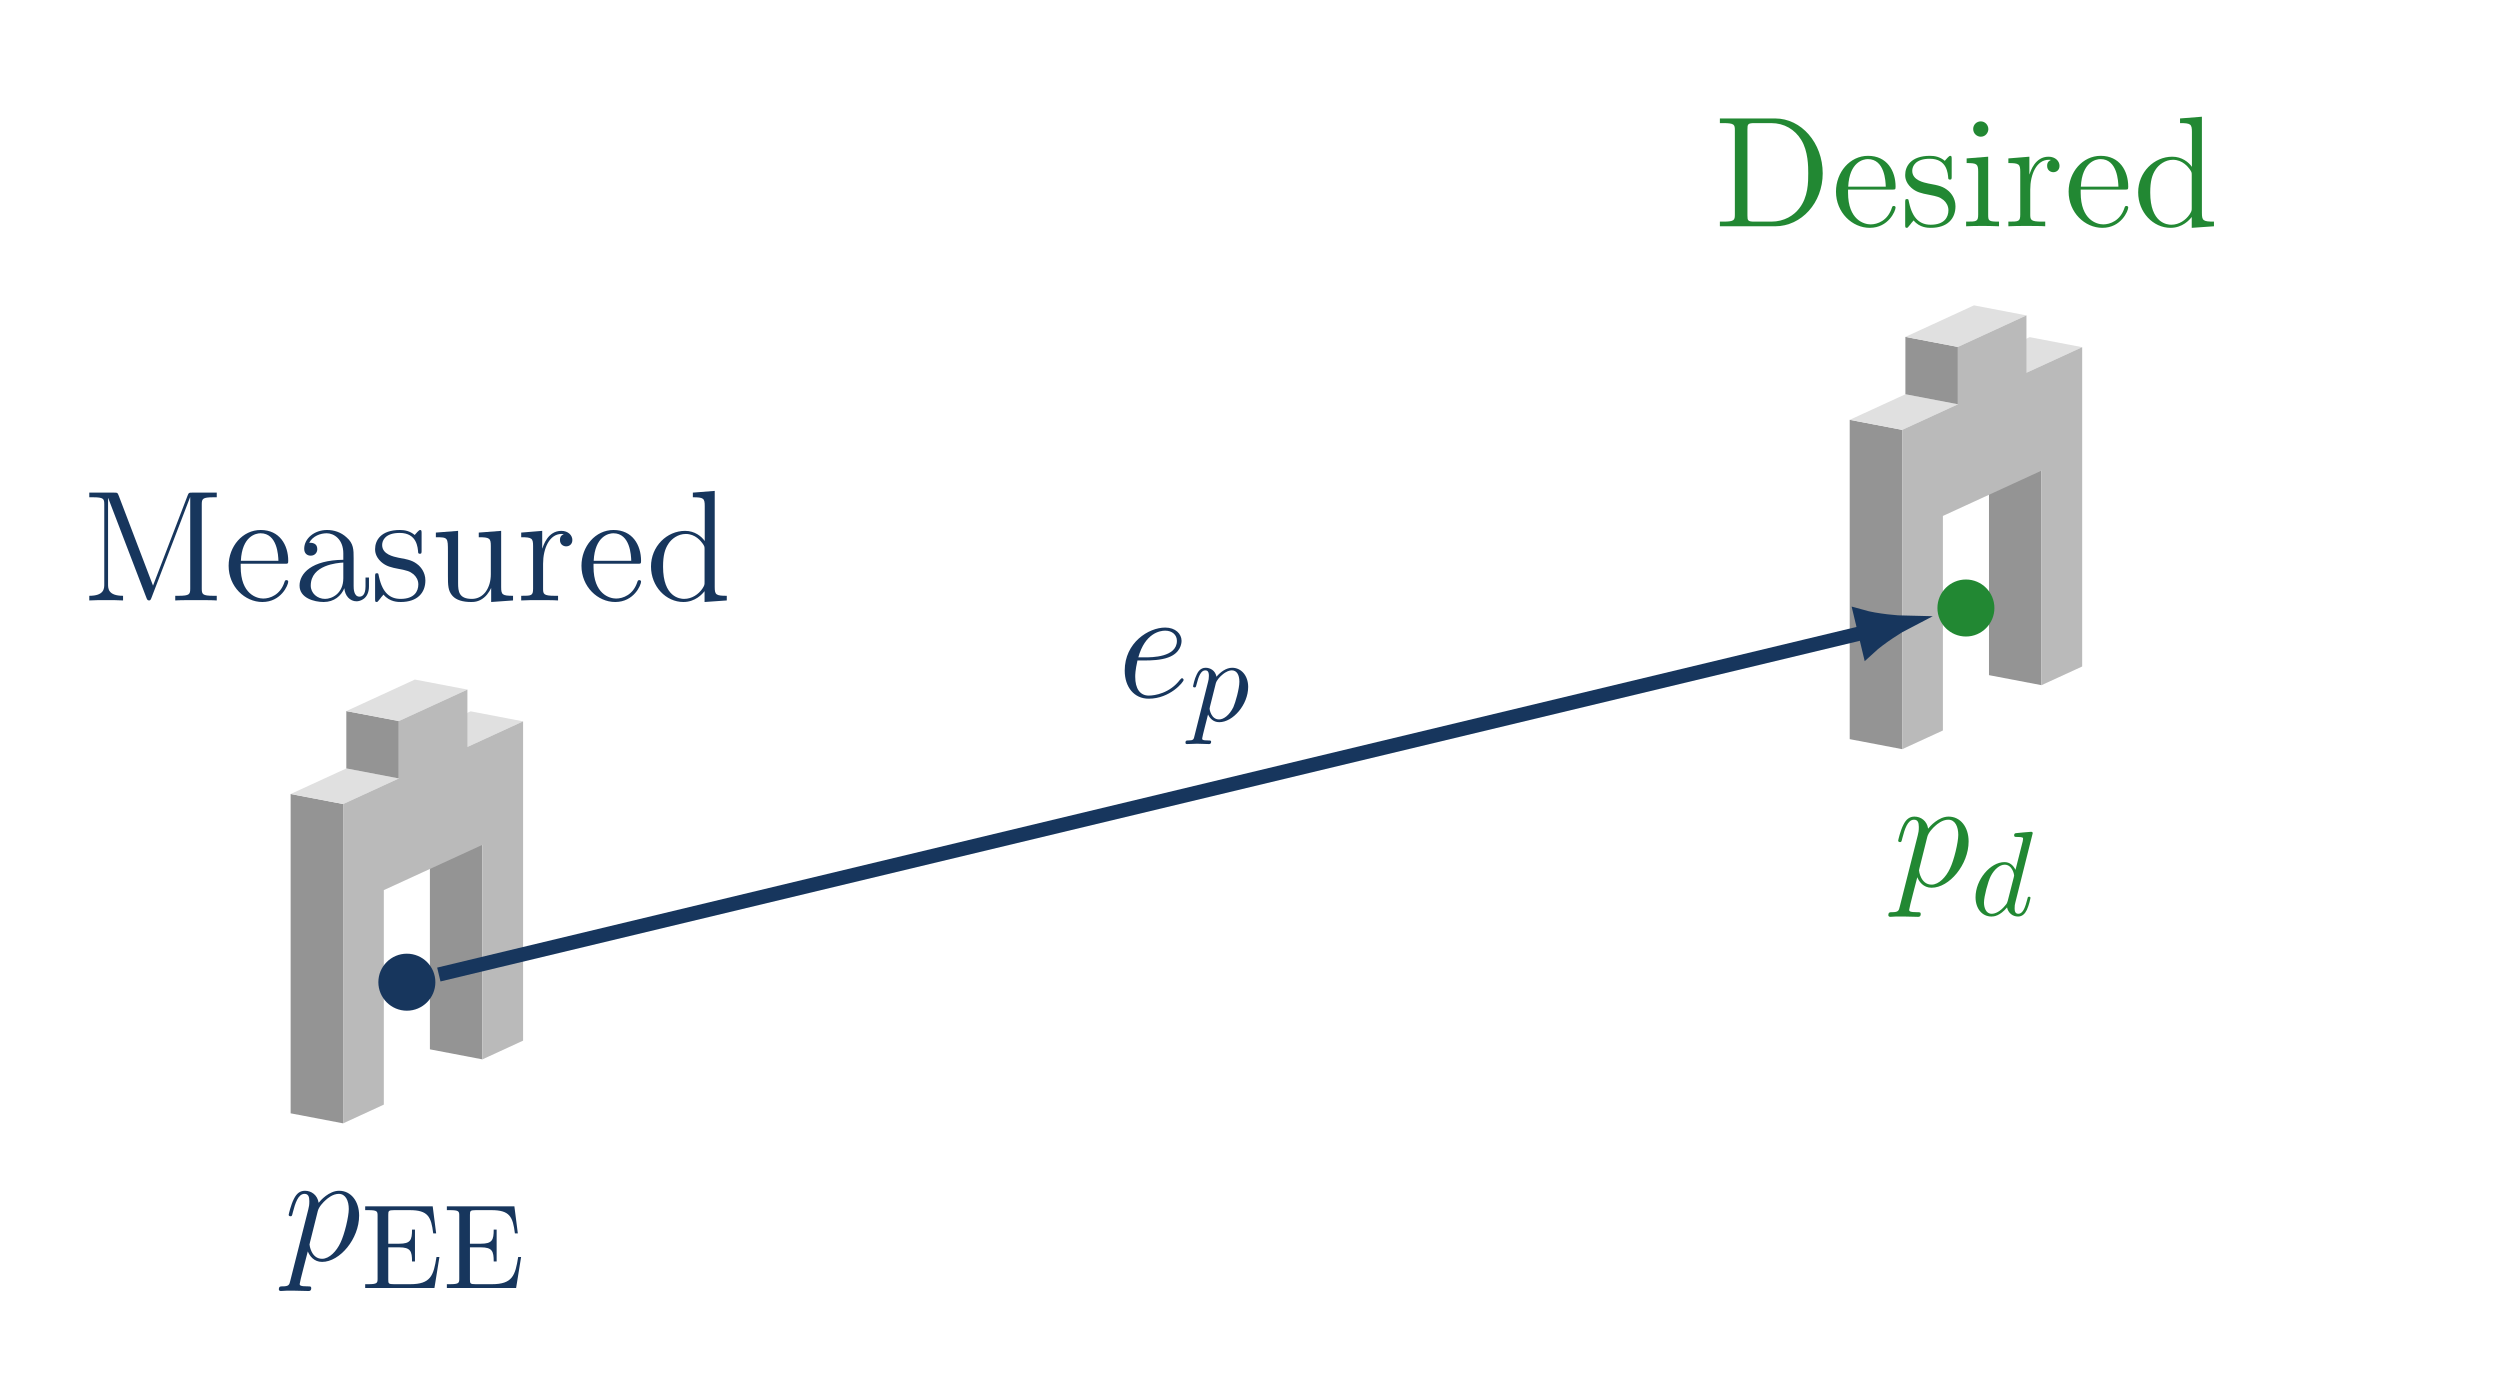
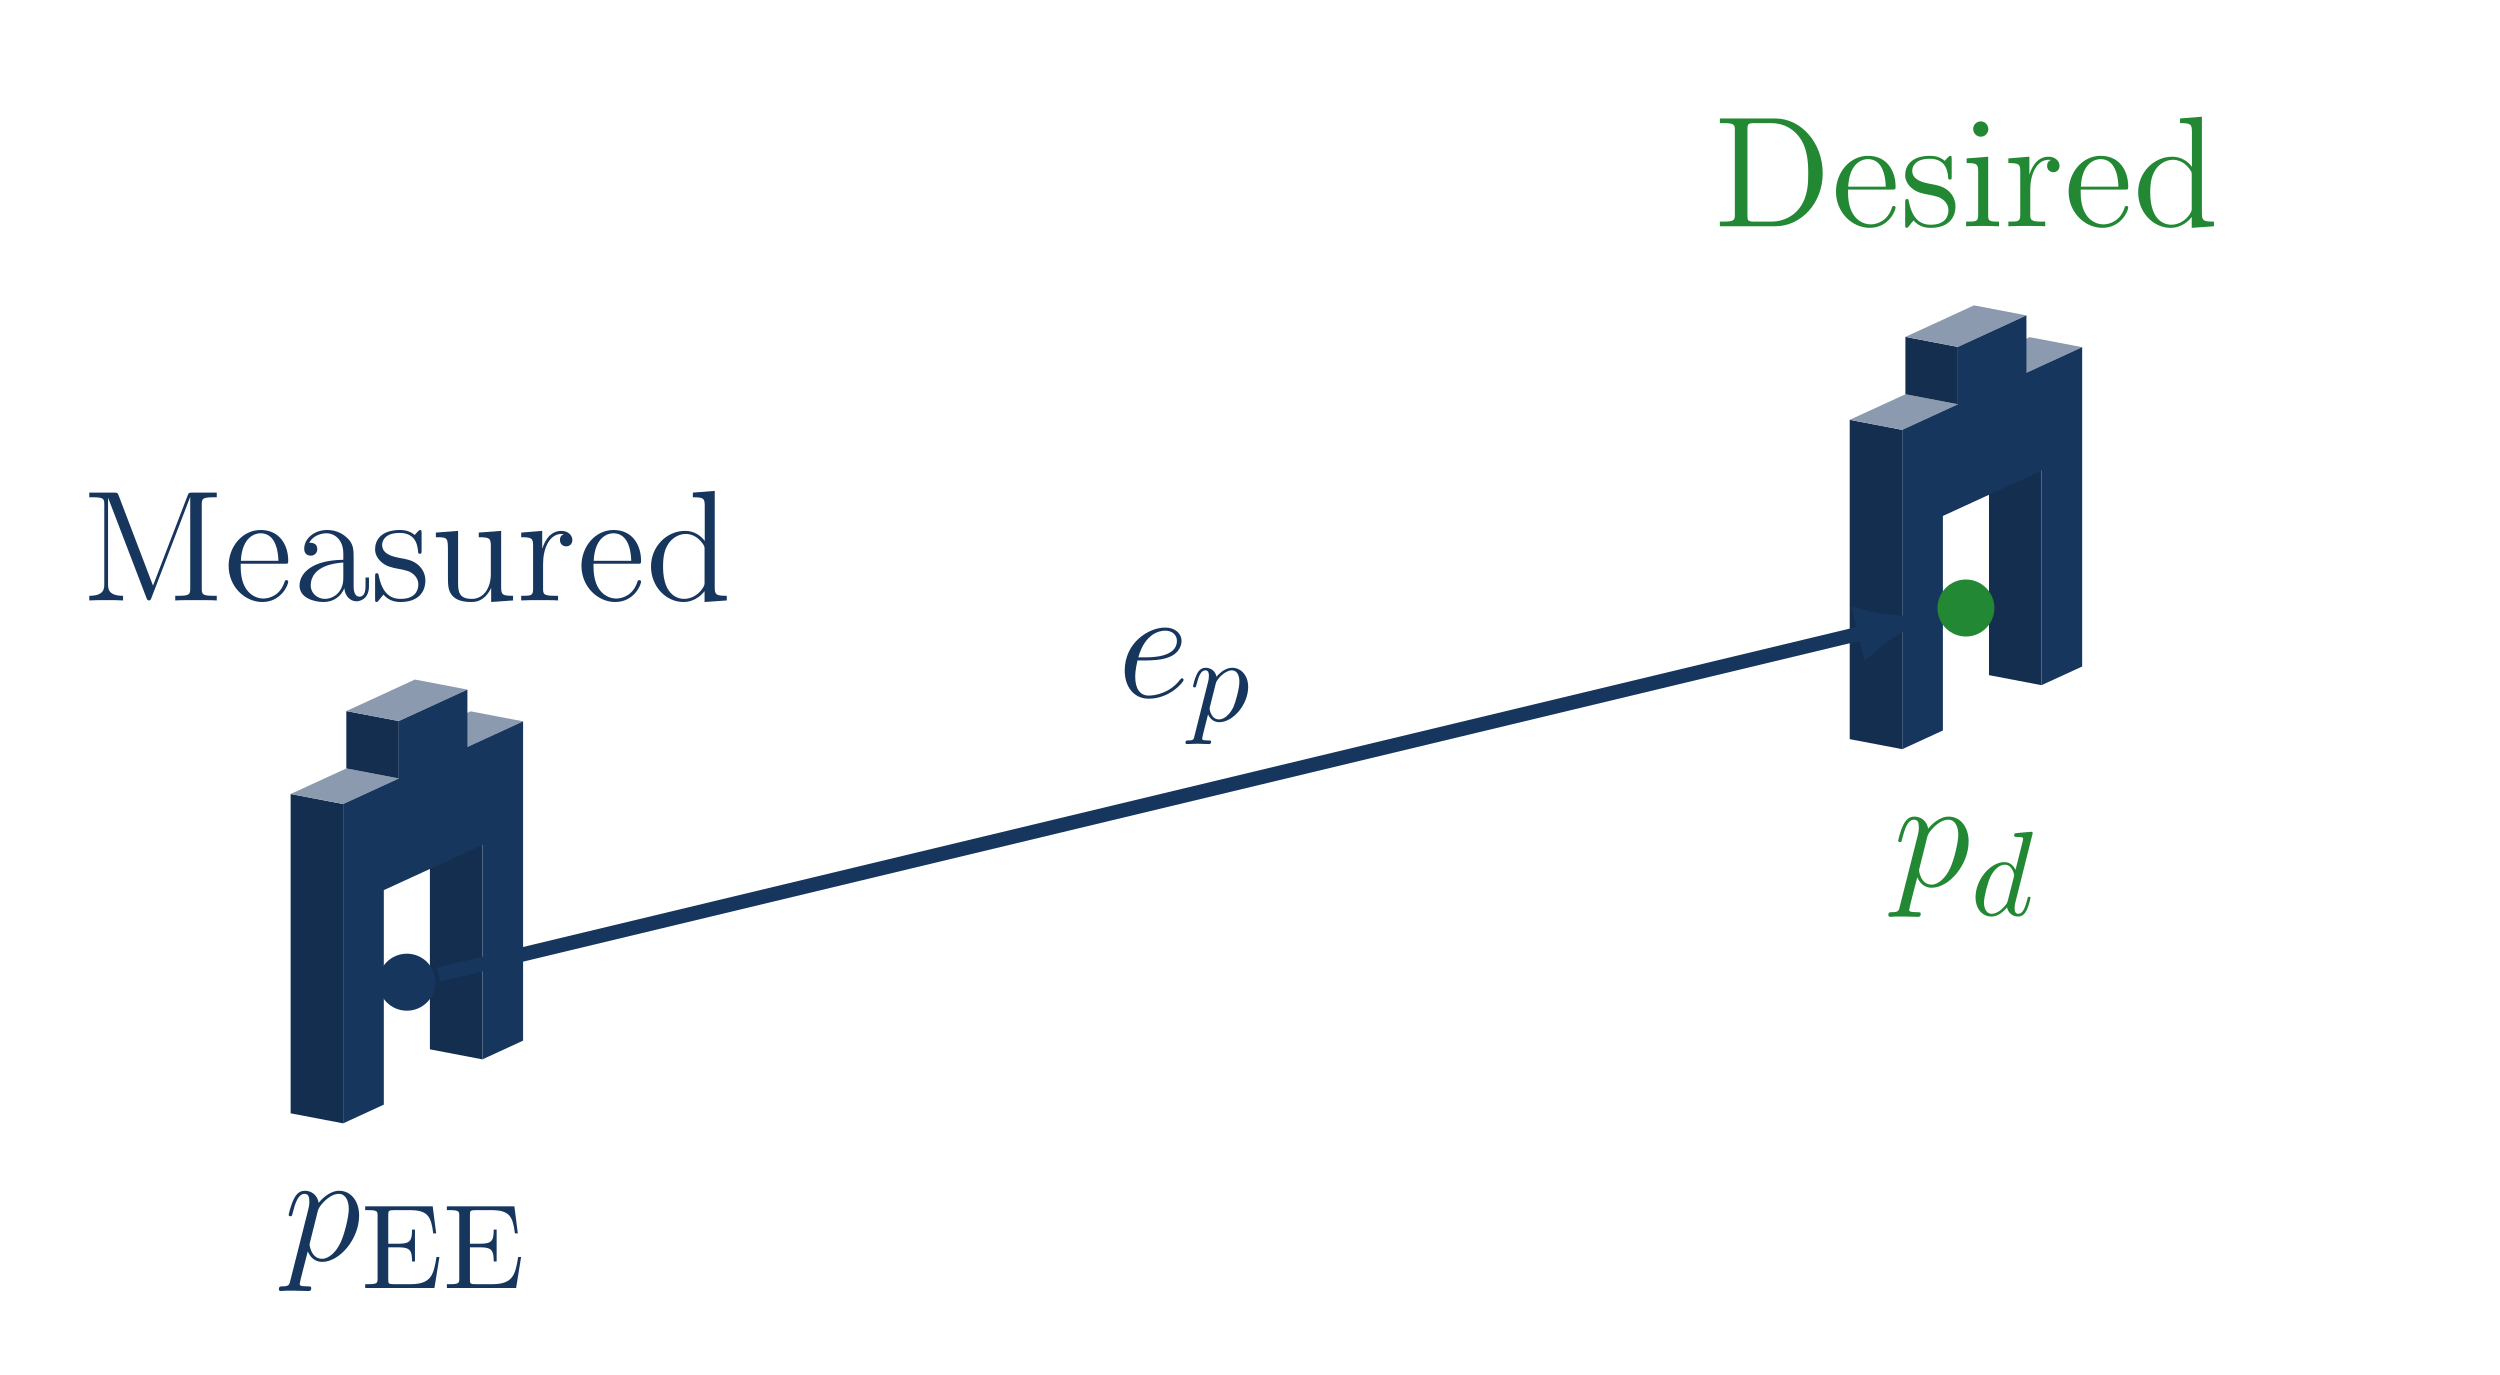
<svg xmlns="http://www.w3.org/2000/svg" xmlns:xlink="http://www.w3.org/1999/xlink" width="226.772" height="124.724" viewBox="0 0 226.772 124.724">
  <defs>
    <g>
      <g id="glyph-0-0">
        <path d="M 2.562 -3.328 C 2.953 -3.328 3.922 -3.344 4.609 -3.609 C 5.703 -4.016 5.797 -4.859 5.797 -5.109 C 5.797 -5.734 5.25 -6.312 4.312 -6.312 C 2.812 -6.312 0.641 -4.953 0.641 -2.406 C 0.641 -0.906 1.5 0.141 2.812 0.141 C 4.75 0.141 5.984 -1.375 5.984 -1.562 C 5.984 -1.641 5.891 -1.719 5.844 -1.719 C 5.797 -1.719 5.781 -1.703 5.656 -1.578 C 4.734 -0.359 3.375 -0.141 2.828 -0.141 C 2.016 -0.141 1.594 -0.781 1.594 -1.844 C 1.594 -2.047 1.594 -2.406 1.797 -3.328 Z M 1.875 -3.609 C 2.484 -5.812 3.844 -6.031 4.312 -6.031 C 4.938 -6.031 5.375 -5.656 5.375 -5.109 C 5.375 -3.609 3.078 -3.609 2.469 -3.609 Z M 1.875 -3.609 " />
      </g>
      <g id="glyph-0-1">
        <path d="M 0.609 1.812 C 0.516 2.25 0.453 2.359 -0.125 2.359 C -0.297 2.359 -0.438 2.359 -0.438 2.641 C -0.438 2.656 -0.422 2.781 -0.266 2.781 C -0.078 2.781 0.109 2.75 0.297 2.75 L 0.922 2.75 C 1.219 2.75 1.953 2.781 2.25 2.781 C 2.328 2.781 2.5 2.781 2.5 2.516 C 2.5 2.359 2.406 2.359 2.156 2.359 C 1.5 2.359 1.453 2.266 1.453 2.141 C 1.453 1.969 2.109 -0.484 2.188 -0.812 C 2.344 -0.422 2.734 0.141 3.484 0.141 C 5.094 0.141 6.844 -1.953 6.844 -4.062 C 6.844 -5.375 6.094 -6.312 5.031 -6.312 C 4.109 -6.312 3.328 -5.422 3.172 -5.219 C 3.062 -5.938 2.5 -6.312 1.938 -6.312 C 1.516 -6.312 1.188 -6.109 0.922 -5.562 C 0.656 -5.047 0.453 -4.172 0.453 -4.125 C 0.453 -4.062 0.516 -4 0.609 -4 C 0.734 -4 0.75 -4 0.828 -4.344 C 1.047 -5.188 1.312 -6.031 1.891 -6.031 C 2.219 -6.031 2.328 -5.797 2.328 -5.375 C 2.328 -5.031 2.297 -4.875 2.234 -4.625 Z M 3.094 -4.469 C 3.188 -4.859 3.594 -5.281 3.828 -5.484 C 3.984 -5.625 4.453 -6.031 5 -6.031 C 5.625 -6.031 5.906 -5.391 5.906 -4.656 C 5.906 -3.969 5.516 -2.344 5.156 -1.609 C 4.797 -0.828 4.141 -0.141 3.484 -0.141 C 2.5 -0.141 2.344 -1.375 2.344 -1.438 C 2.344 -1.469 2.375 -1.594 2.391 -1.656 Z M 3.094 -4.469 " />
      </g>
      <g id="glyph-1-0">
        <path d="M 0.484 1.328 C 0.406 1.703 0.375 1.781 -0.094 1.781 C -0.234 1.781 -0.344 1.781 -0.344 1.984 C -0.344 2.062 -0.297 2.109 -0.203 2.109 C 0.094 2.109 0.406 2.078 0.703 2.078 C 1.062 2.078 1.438 2.109 1.781 2.109 C 1.844 2.109 1.984 2.109 1.984 1.891 C 1.984 1.781 1.875 1.781 1.719 1.781 C 1.172 1.781 1.172 1.703 1.172 1.594 C 1.172 1.469 1.641 -0.312 1.703 -0.578 C 1.844 -0.266 2.156 0.125 2.719 0.125 C 3.969 0.125 5.344 -1.469 5.344 -3.078 C 5.344 -4.094 4.719 -4.812 3.891 -4.812 C 3.344 -4.812 2.828 -4.422 2.469 -4 C 2.359 -4.578 1.891 -4.812 1.484 -4.812 C 0.984 -4.812 0.766 -4.391 0.672 -4.188 C 0.484 -3.828 0.344 -3.172 0.344 -3.141 C 0.344 -3.031 0.453 -3.031 0.469 -3.031 C 0.578 -3.031 0.594 -3.031 0.656 -3.281 C 0.844 -4.047 1.062 -4.578 1.453 -4.578 C 1.641 -4.578 1.781 -4.484 1.781 -4.078 C 1.781 -3.828 1.75 -3.703 1.703 -3.516 Z M 2.406 -3.391 C 2.484 -3.688 2.781 -4 2.969 -4.156 C 3.359 -4.5 3.672 -4.578 3.859 -4.578 C 4.297 -4.578 4.547 -4.188 4.547 -3.547 C 4.547 -2.906 4.188 -1.656 4 -1.234 C 3.625 -0.484 3.109 -0.125 2.703 -0.125 C 1.984 -0.125 1.844 -1.031 1.844 -1.094 C 1.844 -1.109 1.844 -1.125 1.875 -1.266 Z M 2.406 -3.391 " />
      </g>
      <g id="glyph-1-1">
        <path d="M 5.625 -7.438 C 5.625 -7.453 5.625 -7.562 5.484 -7.562 C 5.312 -7.562 4.281 -7.453 4.094 -7.438 C 4 -7.422 3.938 -7.375 3.938 -7.234 C 3.938 -7.094 4.047 -7.094 4.203 -7.094 C 4.734 -7.094 4.75 -7.031 4.75 -6.922 L 4.719 -6.703 L 4.062 -4.109 C 3.859 -4.516 3.547 -4.812 3.062 -4.812 C 1.781 -4.812 0.438 -3.219 0.438 -1.625 C 0.438 -0.594 1.031 0.125 1.891 0.125 C 2.109 0.125 2.641 0.078 3.297 -0.703 C 3.391 -0.234 3.766 0.125 4.297 0.125 C 4.672 0.125 4.922 -0.125 5.094 -0.484 C 5.281 -0.875 5.422 -1.531 5.422 -1.562 C 5.422 -1.672 5.328 -1.672 5.297 -1.672 C 5.188 -1.672 5.172 -1.625 5.141 -1.469 C 4.953 -0.766 4.766 -0.125 4.312 -0.125 C 4.016 -0.125 3.984 -0.406 3.984 -0.625 C 3.984 -0.875 4 -0.953 4.047 -1.141 Z M 3.359 -1.297 C 3.297 -1.094 3.297 -1.078 3.141 -0.891 C 2.656 -0.297 2.203 -0.125 1.906 -0.125 C 1.359 -0.125 1.203 -0.719 1.203 -1.141 C 1.203 -1.688 1.562 -3.031 1.812 -3.531 C 2.141 -4.172 2.641 -4.578 3.078 -4.578 C 3.781 -4.578 3.938 -3.688 3.938 -3.609 C 3.938 -3.547 3.906 -3.484 3.906 -3.438 Z M 3.359 -1.297 " />
      </g>
      <g id="glyph-2-0">
        <path d="M 1.484 -0.844 C 1.484 -0.453 1.453 -0.344 0.625 -0.344 L 0.359 -0.344 L 0.359 0 L 6.641 0 L 7.094 -2.812 L 6.828 -2.812 C 6.562 -1.125 6.312 -0.344 4.438 -0.344 L 2.984 -0.344 C 2.469 -0.344 2.453 -0.406 2.453 -0.766 L 2.453 -3.688 L 3.438 -3.688 C 4.484 -3.688 4.609 -3.328 4.609 -2.406 L 4.875 -2.406 L 4.875 -5.297 L 4.609 -5.297 C 4.609 -4.359 4.484 -4.016 3.438 -4.016 L 2.453 -4.016 L 2.453 -6.625 C 2.453 -6.984 2.469 -7.062 2.984 -7.062 L 4.391 -7.062 C 6.062 -7.062 6.344 -6.469 6.531 -4.953 L 6.797 -4.953 L 6.484 -7.406 L 0.359 -7.406 L 0.359 -7.062 L 0.625 -7.062 C 1.453 -7.062 1.484 -6.953 1.484 -6.562 Z M 1.484 -0.844 " />
      </g>
      <g id="glyph-3-0">
        <path d="M 3.297 -9.5 C 3.188 -9.781 3.172 -9.781 2.844 -9.781 L 0.625 -9.781 L 0.625 -9.359 L 0.922 -9.359 C 1.953 -9.359 1.984 -9.219 1.984 -8.688 L 1.984 -1.469 C 1.984 -1.094 1.984 -0.422 0.625 -0.422 L 0.625 0 C 1 -0.031 1.766 -0.031 2.156 -0.031 C 2.562 -0.031 3.328 -0.031 3.688 0 L 3.688 -0.422 C 2.328 -0.422 2.328 -1.094 2.328 -1.469 L 2.328 -9.281 L 2.344 -9.281 L 5.797 -0.266 C 5.859 -0.109 5.891 0 6.047 0 C 6.172 0 6.203 -0.078 6.281 -0.281 L 9.766 -9.359 L 9.781 -9.359 L 9.781 -1.094 C 9.781 -0.562 9.734 -0.422 8.703 -0.422 L 8.422 -0.422 L 8.422 0 C 8.75 -0.031 9.891 -0.031 10.312 -0.031 C 10.719 -0.031 11.859 -0.031 12.188 0 L 12.188 -0.422 L 11.906 -0.422 C 10.875 -0.422 10.828 -0.562 10.828 -1.094 L 10.828 -8.688 C 10.828 -9.219 10.875 -9.359 11.906 -9.359 L 12.188 -9.359 L 12.188 -9.781 L 9.969 -9.781 C 9.656 -9.781 9.641 -9.766 9.531 -9.484 L 6.406 -1.344 Z M 3.297 -9.5 " />
      </g>
      <g id="glyph-3-1">
        <path d="M 5.484 -3.328 C 5.797 -3.328 5.828 -3.328 5.828 -3.594 C 5.828 -5.031 5.047 -6.391 3.328 -6.391 C 1.688 -6.391 0.422 -4.906 0.422 -3.141 C 0.422 -1.25 1.891 0.141 3.484 0.141 C 5.188 0.141 5.828 -1.406 5.828 -1.703 C 5.828 -1.797 5.75 -1.844 5.672 -1.844 C 5.547 -1.844 5.531 -1.781 5.5 -1.703 C 5.125 -0.5 4.172 -0.172 3.562 -0.172 C 2.969 -0.172 1.516 -0.578 1.516 -3.047 L 1.516 -3.328 Z M 1.531 -3.594 C 1.641 -5.844 2.906 -6.094 3.312 -6.094 C 4.844 -6.094 4.922 -4.078 4.938 -3.594 Z M 1.531 -3.594 " />
      </g>
      <g id="glyph-3-2">
        <path d="M 5.531 -3.828 C 5.531 -4.594 5.531 -5.172 4.891 -5.719 C 4.391 -6.188 3.75 -6.391 3.125 -6.391 C 1.953 -6.391 1.047 -5.609 1.047 -4.688 C 1.047 -4.266 1.312 -4.062 1.641 -4.062 C 1.984 -4.062 2.234 -4.312 2.234 -4.656 C 2.234 -5.234 1.719 -5.234 1.5 -5.234 C 1.828 -5.844 2.516 -6.094 3.094 -6.094 C 3.75 -6.094 4.594 -5.547 4.594 -4.266 L 4.594 -3.688 C 1.719 -3.656 0.625 -2.453 0.625 -1.344 C 0.625 -0.219 1.953 0.141 2.812 0.141 C 3.766 0.141 4.406 -0.422 4.688 -1.109 C 4.734 -0.438 5.188 0.078 5.797 0.078 C 6.094 0.078 6.922 -0.125 6.922 -1.281 L 6.922 -2.078 L 6.609 -2.078 L 6.609 -1.281 C 6.609 -0.453 6.266 -0.344 6.062 -0.344 C 5.531 -0.344 5.531 -1.109 5.531 -1.312 Z M 4.594 -2.016 C 4.594 -0.609 3.547 -0.141 2.938 -0.141 C 2.234 -0.141 1.641 -0.656 1.641 -1.344 C 1.641 -3.234 4.078 -3.406 4.594 -3.438 Z M 4.594 -2.016 " />
      </g>
      <g id="glyph-3-3">
        <path d="M 4.688 -6.047 C 4.688 -6.312 4.688 -6.391 4.547 -6.391 C 4.438 -6.391 4.172 -6.062 4.062 -5.938 C 3.625 -6.297 3.172 -6.391 2.719 -6.391 C 0.984 -6.391 0.469 -5.438 0.469 -4.656 C 0.469 -4.5 0.469 -4 1.016 -3.5 C 1.469 -3.094 1.953 -2.984 2.625 -2.859 C 3.406 -2.703 3.594 -2.656 3.953 -2.375 C 4.203 -2.156 4.391 -1.844 4.391 -1.453 C 4.391 -0.828 4.031 -0.141 2.781 -0.141 C 1.828 -0.141 1.141 -0.688 0.828 -2.125 C 0.766 -2.375 0.766 -2.391 0.766 -2.406 C 0.734 -2.469 0.672 -2.469 0.625 -2.469 C 0.469 -2.469 0.469 -2.391 0.469 -2.125 L 0.469 -0.188 C 0.469 0.078 0.469 0.141 0.609 0.141 C 0.688 0.141 0.703 0.125 0.938 -0.172 C 1.016 -0.266 1.016 -0.297 1.234 -0.531 C 1.781 0.141 2.547 0.141 2.797 0.141 C 4.297 0.141 5.031 -0.688 5.031 -1.812 C 5.031 -2.594 4.562 -3.047 4.438 -3.172 C 3.922 -3.625 3.531 -3.703 2.594 -3.875 C 2.156 -3.969 1.109 -4.172 1.109 -5.031 C 1.109 -5.469 1.422 -6.125 2.703 -6.125 C 4.266 -6.125 4.344 -4.797 4.375 -4.344 C 4.391 -4.234 4.5 -4.234 4.531 -4.234 C 4.688 -4.234 4.688 -4.312 4.688 -4.562 Z M 4.688 -6.047 " />
      </g>
      <g id="glyph-3-4">
        <path d="M 4.344 -6.156 L 4.344 -5.734 C 5.328 -5.734 5.438 -5.641 5.438 -4.938 L 5.438 -2.375 C 5.438 -1.156 4.797 -0.141 3.719 -0.141 C 2.547 -0.141 2.469 -0.812 2.469 -1.578 L 2.469 -6.312 L 0.453 -6.156 L 0.453 -5.734 C 1.547 -5.734 1.547 -5.703 1.547 -4.422 L 1.547 -2.281 C 1.547 -1.391 1.547 -0.875 1.969 -0.406 C 2.312 -0.031 2.906 0.141 3.641 0.141 C 3.875 0.141 4.344 0.141 4.828 -0.266 C 5.234 -0.594 5.469 -1.141 5.469 -1.141 L 5.469 0.141 L 7.453 0 L 7.453 -0.422 C 6.484 -0.422 6.375 -0.516 6.375 -1.219 L 6.375 -6.312 Z M 4.344 -6.156 " />
      </g>
      <g id="glyph-3-5">
        <path d="M 2.391 -3.328 C 2.391 -4.719 2.969 -6.031 4.062 -6.031 C 4.172 -6.031 4.203 -6.031 4.266 -6.016 C 4.156 -5.953 3.922 -5.875 3.922 -5.484 C 3.922 -5.062 4.25 -4.906 4.484 -4.906 C 4.766 -4.906 5.047 -5.094 5.047 -5.484 C 5.047 -5.906 4.672 -6.312 4.047 -6.312 C 2.828 -6.312 2.422 -5 2.328 -4.719 L 2.312 -4.719 L 2.312 -6.312 L 0.406 -6.156 L 0.406 -5.734 C 1.375 -5.734 1.484 -5.641 1.484 -4.938 L 1.484 -1.062 C 1.484 -0.422 1.328 -0.422 0.406 -0.422 L 0.406 0 C 0.797 -0.031 1.594 -0.031 2.016 -0.031 C 2.406 -0.031 3.422 -0.031 3.75 0 L 3.75 -0.422 L 3.469 -0.422 C 2.422 -0.422 2.391 -0.578 2.391 -1.094 Z M 2.391 -3.328 " />
      </g>
      <g id="glyph-3-6">
        <path d="M 4.297 -9.781 L 4.297 -9.359 C 5.266 -9.359 5.375 -9.266 5.375 -8.562 L 5.375 -5.391 C 5.078 -5.812 4.469 -6.312 3.594 -6.312 C 1.938 -6.312 0.5 -4.906 0.5 -3.078 C 0.5 -1.266 1.859 0.141 3.438 0.141 C 4.516 0.141 5.156 -0.578 5.359 -0.844 L 5.359 0.141 L 7.375 0 L 7.375 -0.422 C 6.391 -0.422 6.281 -0.516 6.281 -1.219 L 6.281 -9.938 Z M 5.359 -1.672 C 5.359 -1.422 5.359 -1.375 5.156 -1.062 C 4.812 -0.562 4.219 -0.141 3.5 -0.141 C 3.141 -0.141 1.594 -0.281 1.594 -3.062 C 1.594 -4.094 1.766 -4.672 2.078 -5.141 C 2.359 -5.578 2.938 -6.031 3.656 -6.031 C 4.531 -6.031 5.031 -5.375 5.188 -5.156 C 5.359 -4.906 5.359 -4.875 5.359 -4.625 Z M 5.359 -1.672 " />
      </g>
      <g id="glyph-3-7">
        <path d="M 0.594 -9.781 L 0.594 -9.359 L 0.891 -9.359 C 1.922 -9.359 1.953 -9.219 1.953 -8.688 L 1.953 -1.094 C 1.953 -0.562 1.922 -0.422 0.891 -0.422 L 0.594 -0.422 L 0.594 0 L 5.609 0 C 8 0 9.922 -2.141 9.922 -4.797 C 9.922 -7.562 7.984 -9.781 5.609 -9.781 Z M 3.75 -0.422 C 3.125 -0.422 3.094 -0.516 3.094 -0.984 L 3.094 -8.781 C 3.094 -9.266 3.125 -9.359 3.75 -9.359 L 5.25 -9.359 C 6.438 -9.359 7.391 -8.781 7.969 -7.844 C 8.609 -6.828 8.609 -5.375 8.609 -4.812 C 8.609 -4 8.609 -2.656 7.781 -1.609 C 7.312 -1 6.453 -0.422 5.25 -0.422 Z M 3.75 -0.422 " />
      </g>
      <g id="glyph-3-8">
        <path d="M 2.484 -8.812 C 2.484 -9.188 2.188 -9.516 1.797 -9.516 C 1.422 -9.516 1.109 -9.219 1.109 -8.828 C 1.109 -8.406 1.453 -8.125 1.797 -8.125 C 2.234 -8.125 2.484 -8.5 2.484 -8.812 Z M 0.516 -6.156 L 0.516 -5.734 C 1.438 -5.734 1.562 -5.656 1.562 -4.953 L 1.562 -1.062 C 1.562 -0.422 1.406 -0.422 0.469 -0.422 L 0.469 0 C 0.875 -0.031 1.562 -0.031 1.969 -0.031 C 2.125 -0.031 2.969 -0.031 3.453 0 L 3.453 -0.422 C 2.516 -0.422 2.469 -0.484 2.469 -1.047 L 2.469 -6.312 Z M 0.516 -6.156 " />
      </g>
    </g>
  </defs>
-   <path fill-rule="nonzero" fill="rgb(57.999%, 57.999%, 57.999%)" fill-opacity="1" d="M 43.758 96.094 L 38.996 95.184 L 38.996 75.723 L 43.758 76.633 Z M 43.758 96.094 " />
-   <path fill-rule="nonzero" fill="rgb(57.999%, 57.999%, 57.999%)" fill-opacity="1" d="M 31.125 101.898 L 26.363 100.988 L 26.363 72.023 L 31.125 72.934 Z M 31.125 101.898 " />
-   <path fill-rule="nonzero" fill="rgb(87.999%, 87.999%, 87.999%)" fill-opacity="1" d="M 31.125 72.934 L 26.363 72.023 L 31.414 69.703 L 36.176 70.613 Z M 31.125 72.934 " />
-   <path fill-rule="nonzero" fill="rgb(57.999%, 57.999%, 57.999%)" fill-opacity="1" d="M 36.176 70.613 L 31.414 69.703 L 31.414 64.5 L 36.176 65.406 Z M 36.176 70.613 " />
-   <path fill-rule="nonzero" fill="rgb(87.999%, 87.999%, 87.999%)" fill-opacity="1" d="M 36.176 65.406 L 31.414 64.5 L 37.633 61.641 L 42.398 62.551 Z M 36.176 65.406 " />
-   <path fill-rule="nonzero" fill="rgb(87.999%, 87.999%, 87.999%)" fill-opacity="1" d="M 42.398 67.754 L 37.633 66.844 L 42.688 64.523 L 47.449 65.434 Z M 42.398 67.754 " />
-   <path fill-rule="nonzero" fill="rgb(73%, 73%, 73%)" fill-opacity="1" d="M 47.449 94.395 L 43.758 96.094 L 43.758 76.633 L 34.816 80.742 L 34.816 100.199 L 31.125 101.898 L 31.125 72.934 L 36.176 70.613 L 36.176 65.406 L 42.398 62.551 L 42.398 67.754 L 47.449 65.434 Z M 47.449 94.395 " />
-   <path fill-rule="nonzero" fill="rgb(57.999%, 57.999%, 57.999%)" fill-opacity="1" d="M 185.18 62.152 L 180.418 61.242 L 180.418 41.781 L 185.18 42.691 Z M 185.18 62.152 " />
-   <path fill-rule="nonzero" fill="rgb(57.999%, 57.999%, 57.999%)" fill-opacity="1" d="M 172.547 67.957 L 167.785 67.047 L 167.785 38.082 L 172.547 38.992 Z M 172.547 67.957 " />
-   <path fill-rule="nonzero" fill="rgb(87.999%, 87.999%, 87.999%)" fill-opacity="1" d="M 172.547 38.992 L 167.785 38.082 L 172.836 35.762 L 177.598 36.672 Z M 172.547 38.992 " />
-   <path fill-rule="nonzero" fill="rgb(57.999%, 57.999%, 57.999%)" fill-opacity="1" d="M 177.598 36.672 L 172.836 35.762 L 172.836 30.559 L 177.598 31.469 Z M 177.598 36.672 " />
-   <path fill-rule="nonzero" fill="rgb(87.999%, 87.999%, 87.999%)" fill-opacity="1" d="M 177.598 31.469 L 172.836 30.559 L 179.055 27.699 L 183.816 28.609 Z M 177.598 31.469 " />
-   <path fill-rule="nonzero" fill="rgb(87.999%, 87.999%, 87.999%)" fill-opacity="1" d="M 183.816 33.812 L 179.055 32.902 L 184.109 30.582 L 188.871 31.492 Z M 183.816 33.812 " />
-   <path fill-rule="nonzero" fill="rgb(73%, 73%, 73%)" fill-opacity="1" d="M 188.871 60.457 L 185.18 62.152 L 185.18 42.691 L 176.238 46.801 L 176.238 66.262 L 172.547 67.957 L 172.547 38.992 L 177.598 36.672 L 177.598 31.469 L 183.816 28.609 L 183.816 33.812 L 188.871 31.492 Z M 188.871 60.457 " />
+   <path fill-rule="nonzero" fill="rgb(7.668%, 17.999%, 31%)" fill-opacity="1" d="M 43.758 96.094 L 38.996 95.184 L 38.996 75.723 L 43.758 76.633 Z M 43.758 96.094 " />
+   <path fill-rule="nonzero" fill="rgb(7.668%, 17.999%, 31%)" fill-opacity="1" d="M 31.125 101.898 L 26.363 100.988 L 26.363 72.023 L 31.125 72.934 Z M 31.125 101.898 " />
+   <path fill-rule="nonzero" fill="rgb(54.509%, 60.587%, 68.236%)" fill-opacity="1" d="M 31.125 72.934 L 26.363 72.023 L 31.414 69.703 L 36.176 70.613 Z M 31.125 72.934 " />
+   <path fill-rule="nonzero" fill="rgb(7.668%, 17.999%, 31%)" fill-opacity="1" d="M 36.176 70.613 L 31.414 69.703 L 31.414 64.5 L 36.176 65.406 Z M 36.176 70.613 " />
+   <path fill-rule="nonzero" fill="rgb(54.509%, 60.587%, 68.236%)" fill-opacity="1" d="M 36.176 65.406 L 31.414 64.5 L 37.633 61.641 L 42.398 62.551 Z M 36.176 65.406 " />
+   <path fill-rule="nonzero" fill="rgb(54.509%, 60.587%, 68.236%)" fill-opacity="1" d="M 42.398 67.754 L 37.633 66.844 L 42.688 64.523 L 47.449 65.434 Z M 42.398 67.754 " />
+   <path fill-rule="nonzero" fill="rgb(9.021%, 21.175%, 36.472%)" fill-opacity="1" d="M 47.449 94.395 L 43.758 96.094 L 43.758 76.633 L 34.816 80.742 L 34.816 100.199 L 31.125 101.898 L 31.125 72.934 L 36.176 70.613 L 36.176 65.406 L 42.398 62.551 L 42.398 67.754 L 47.449 65.434 Z M 47.449 94.395 " />
+   <path fill-rule="nonzero" fill="rgb(7.668%, 17.999%, 31%)" fill-opacity="1" d="M 185.18 62.152 L 180.418 61.242 L 180.418 41.781 L 185.18 42.691 Z M 185.18 62.152 " />
+   <path fill-rule="nonzero" fill="rgb(7.668%, 17.999%, 31%)" fill-opacity="1" d="M 172.547 67.957 L 167.785 67.047 L 167.785 38.082 L 172.547 38.992 Z M 172.547 67.957 " />
+   <path fill-rule="nonzero" fill="rgb(54.509%, 60.587%, 68.236%)" fill-opacity="1" d="M 172.547 38.992 L 167.785 38.082 L 172.836 35.762 L 177.598 36.672 Z M 172.547 38.992 " />
+   <path fill-rule="nonzero" fill="rgb(7.668%, 17.999%, 31%)" fill-opacity="1" d="M 177.598 36.672 L 172.836 35.762 L 172.836 30.559 L 177.598 31.469 Z M 177.598 36.672 " />
+   <path fill-rule="nonzero" fill="rgb(54.509%, 60.587%, 68.236%)" fill-opacity="1" d="M 177.598 31.469 L 172.836 30.559 L 179.055 27.699 L 183.816 28.609 Z M 177.598 31.469 " />
+   <path fill-rule="nonzero" fill="rgb(54.509%, 60.587%, 68.236%)" fill-opacity="1" d="M 183.816 33.812 L 179.055 32.902 L 184.109 30.582 L 188.871 31.492 Z M 183.816 33.812 " />
+   <path fill-rule="nonzero" fill="rgb(9.021%, 21.175%, 36.472%)" fill-opacity="1" d="M 188.871 60.457 L 185.18 62.152 L 185.18 42.691 L 176.238 46.801 L 176.238 66.262 L 172.547 67.957 L 172.547 38.992 L 177.598 36.672 L 177.598 31.469 L 183.816 28.609 L 183.816 33.812 L 188.871 31.492 Z M 188.871 60.457 " />
  <path fill="none" stroke-width="1.295" stroke-linecap="butt" stroke-linejoin="miter" stroke="rgb(9.021%, 21.175%, 36.472%)" stroke-opacity="1" stroke-miterlimit="10" d="M 39.756 36.13 L 169.417 67.249 " transform="matrix(0.997792, 0, 0, -0.997792, 0.136608, 124.4486)" />
  <path fill-rule="nonzero" fill="rgb(9.021%, 21.175%, 36.472%)" fill-opacity="1" stroke-width="1.295" stroke-linecap="butt" stroke-linejoin="miter" stroke="rgb(9.021%, 21.175%, 36.472%)" stroke-opacity="1" stroke-miterlimit="10" d="M 3.663 -0.002 C 3.215 0.114 1.234 0.75 -0 1.445 L -0.001 -1.445 C 1.236 -0.752 3.214 -0.111 3.663 -0.002 Z M 3.663 -0.002 " transform="matrix(0.970193, -0.232825, -0.232825, -0.970193, 169.1804, 57.34742)" />
  <path fill-rule="nonzero" fill="rgb(100%, 100%, 100%)" fill-opacity="1" d="M 100.387 68.496 L 114.844 68.496 L 114.844 56.078 L 100.387 56.078 Z M 100.387 68.496 " />
  <g fill="rgb(9.021%, 21.175%, 36.472%)" fill-opacity="1">
    <use xlink:href="#glyph-0-0" x="101.381" y="63.237" />
  </g>
  <g fill="rgb(9.021%, 21.175%, 36.472%)" fill-opacity="1">
    <use xlink:href="#glyph-1-0" x="107.876" y="65.384" />
  </g>
  <path fill-rule="nonzero" fill="rgb(9.021%, 21.175%, 36.472%)" fill-opacity="1" d="M 39.492 89.094 C 39.492 87.664 38.332 86.508 36.906 86.508 C 35.48 86.508 34.32 87.664 34.32 89.094 C 34.32 90.52 35.48 91.68 36.906 91.68 C 38.332 91.68 39.492 90.52 39.492 89.094 Z M 39.492 89.094 " />
  <path fill-rule="nonzero" fill="rgb(13.332%, 53.333%, 20%)" fill-opacity="1" d="M 180.91 55.152 C 180.91 53.727 179.754 52.566 178.328 52.566 C 176.898 52.566 175.742 53.727 175.742 55.152 C 175.742 56.578 176.898 57.738 178.328 57.738 C 179.754 57.738 180.91 56.578 180.91 55.152 Z M 180.91 55.152 " />
  <g fill="rgb(9.021%, 21.175%, 36.472%)" fill-opacity="1">
    <use xlink:href="#glyph-0-1" x="25.732" y="114.325" />
  </g>
  <g fill="rgb(9.021%, 21.175%, 36.472%)" fill-opacity="1">
    <use xlink:href="#glyph-2-0" x="32.766" y="116.832" />
    <use xlink:href="#glyph-2-0" x="40.175" y="116.832" />
  </g>
  <g fill="rgb(13.332%, 53.333%, 20%)" fill-opacity="1">
    <use xlink:href="#glyph-0-1" x="171.727" y="80.385" />
  </g>
  <g fill="rgb(13.332%, 53.333%, 20%)" fill-opacity="1">
    <use xlink:href="#glyph-1-1" x="178.761" y="83.013" />
  </g>
  <g fill="rgb(9.021%, 21.175%, 36.472%)" fill-opacity="1">
    <use xlink:href="#glyph-3-0" x="7.474" y="54.466" />
    <use xlink:href="#glyph-3-1" x="20.317" y="54.466" />
    <use xlink:href="#glyph-3-2" x="26.547" y="54.466" />
    <use xlink:href="#glyph-3-3" x="33.555" y="54.466" />
    <use xlink:href="#glyph-3-4" x="39.084" y="54.466" />
    <use xlink:href="#glyph-3-5" x="46.871" y="54.466" />
    <use xlink:href="#glyph-3-1" x="52.322" y="54.466" />
    <use xlink:href="#glyph-3-6" x="58.551" y="54.466" />
  </g>
  <g fill="rgb(13.332%, 53.333%, 20%)" fill-opacity="1">
    <use xlink:href="#glyph-3-7" x="155.414" y="20.526" />
    <use xlink:href="#glyph-3-1" x="166.118" y="20.526" />
    <use xlink:href="#glyph-3-3" x="172.348" y="20.526" />
    <use xlink:href="#glyph-3-8" x="177.876" y="20.526" />
    <use xlink:href="#glyph-3-5" x="181.77" y="20.526" />
    <use xlink:href="#glyph-3-1" x="187.221" y="20.526" />
    <use xlink:href="#glyph-3-6" x="193.451" y="20.526" />
  </g>
</svg>
